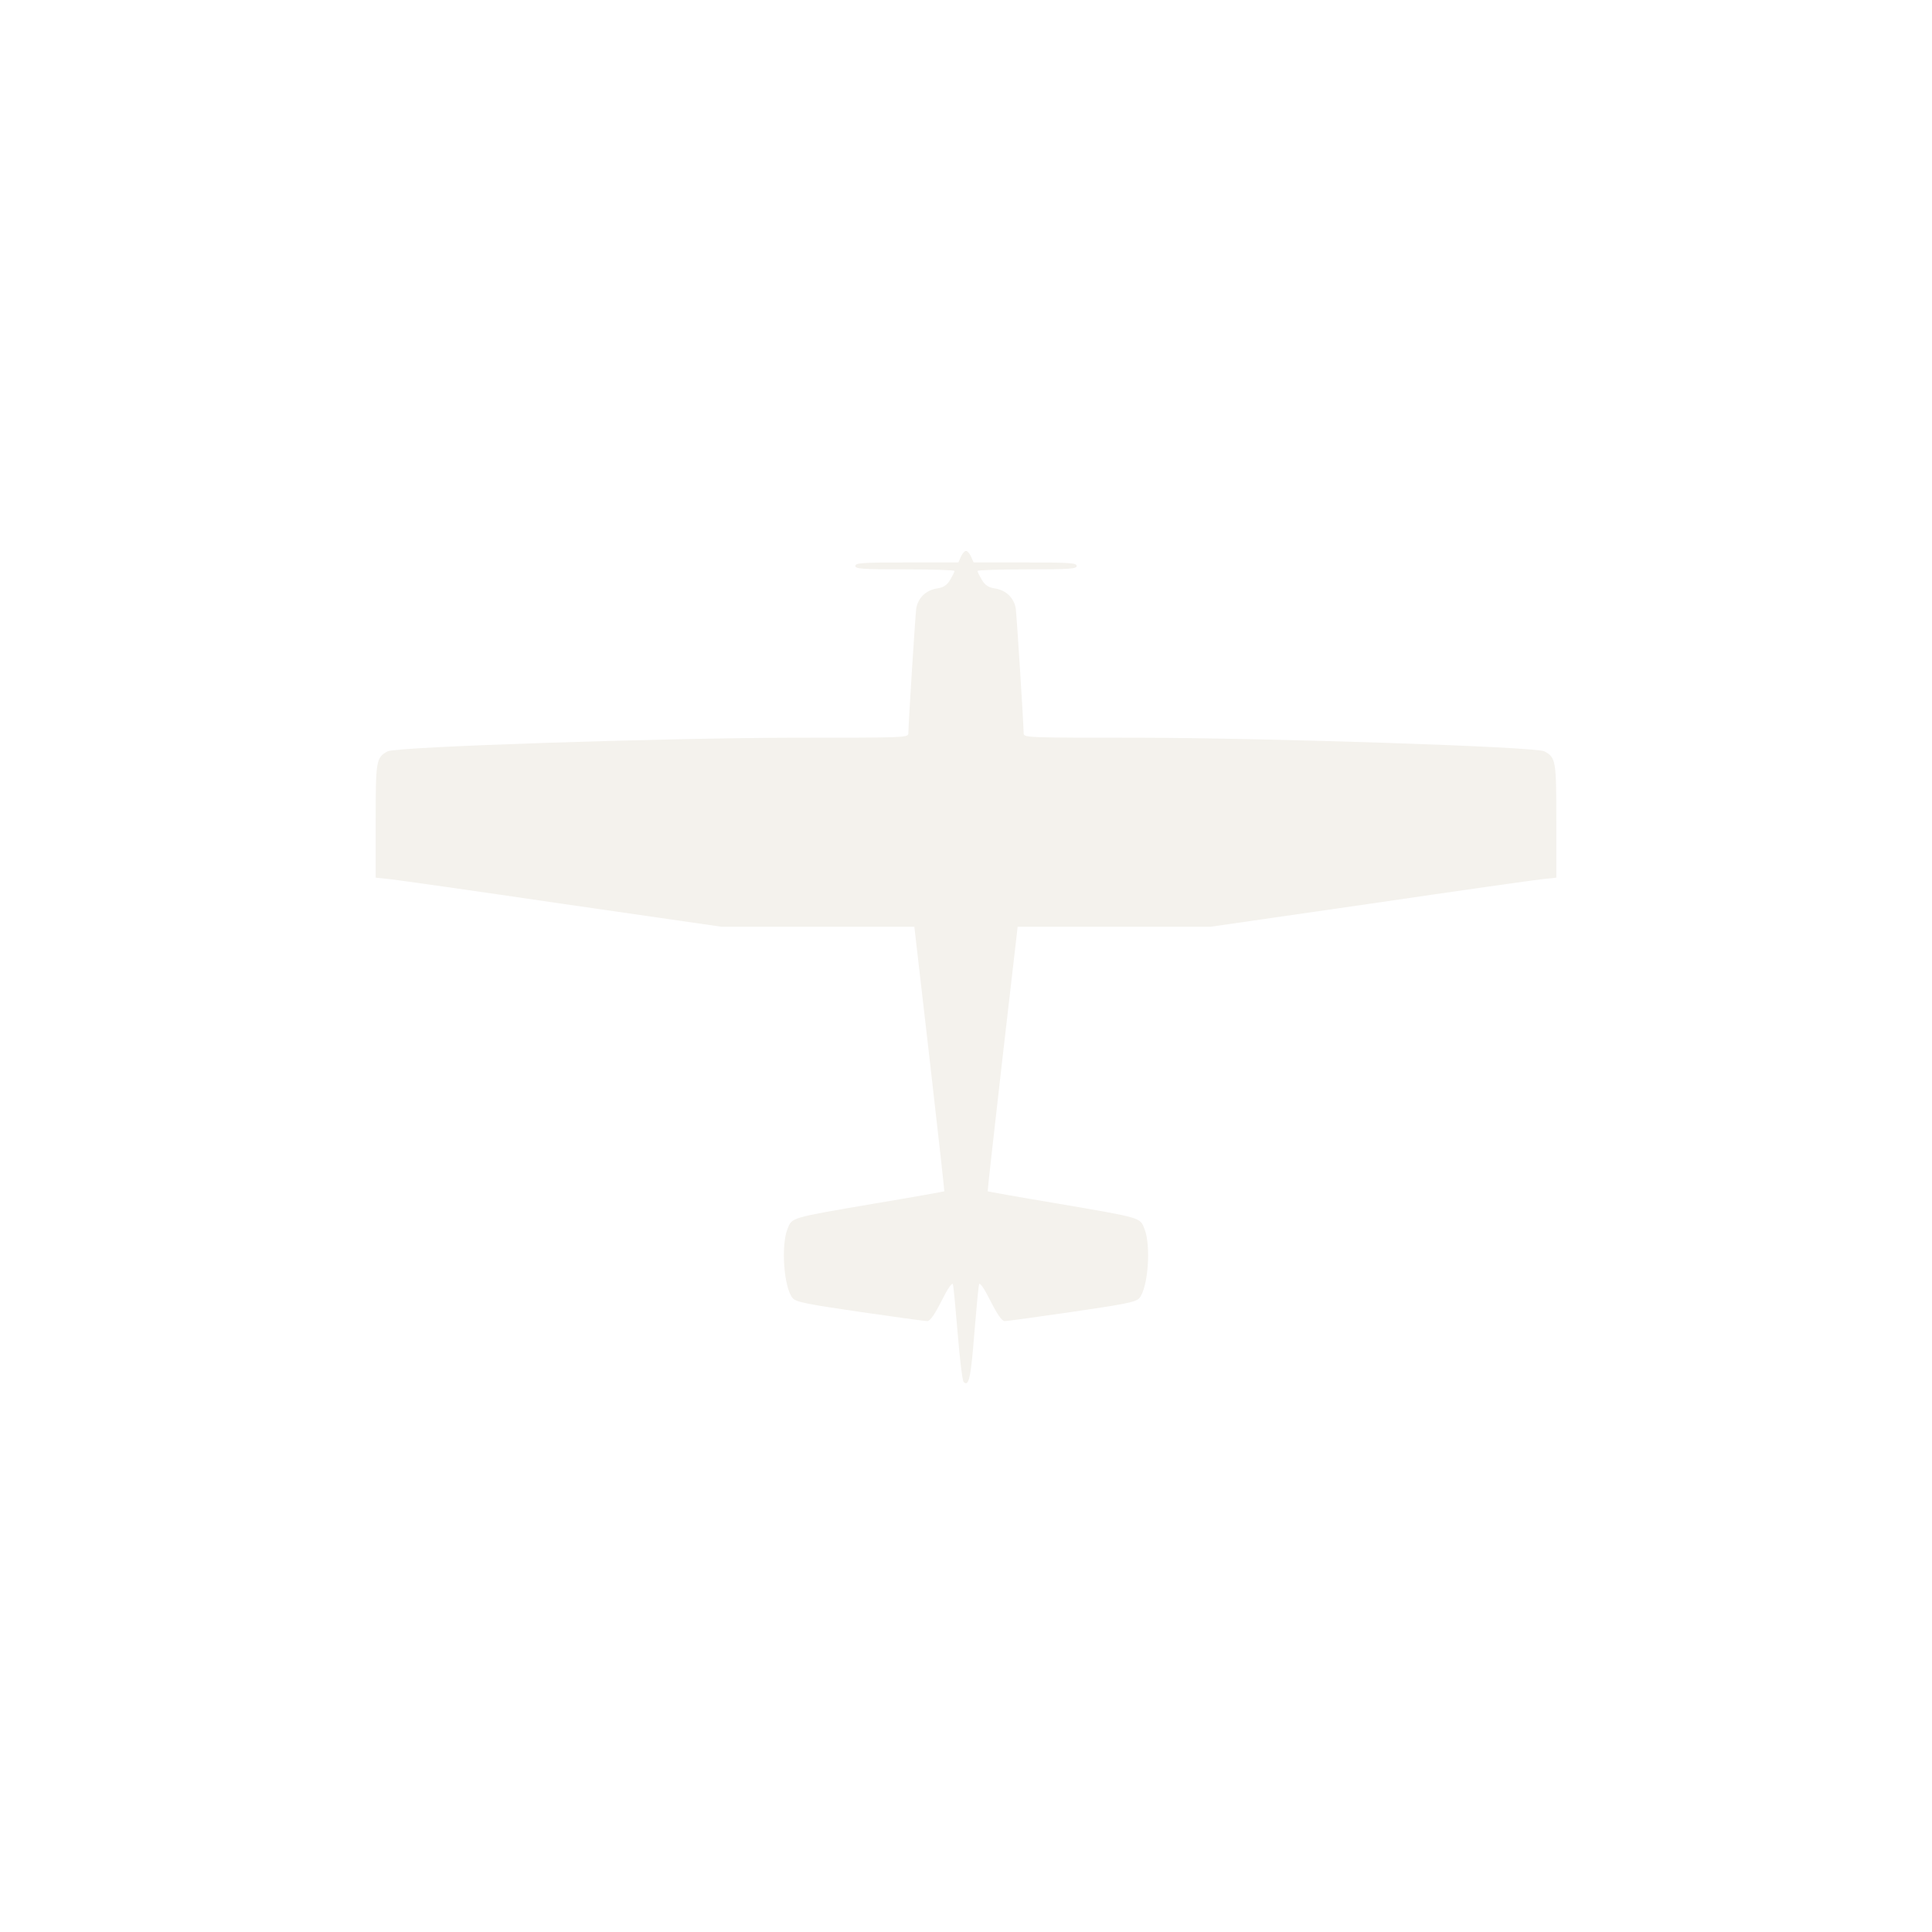
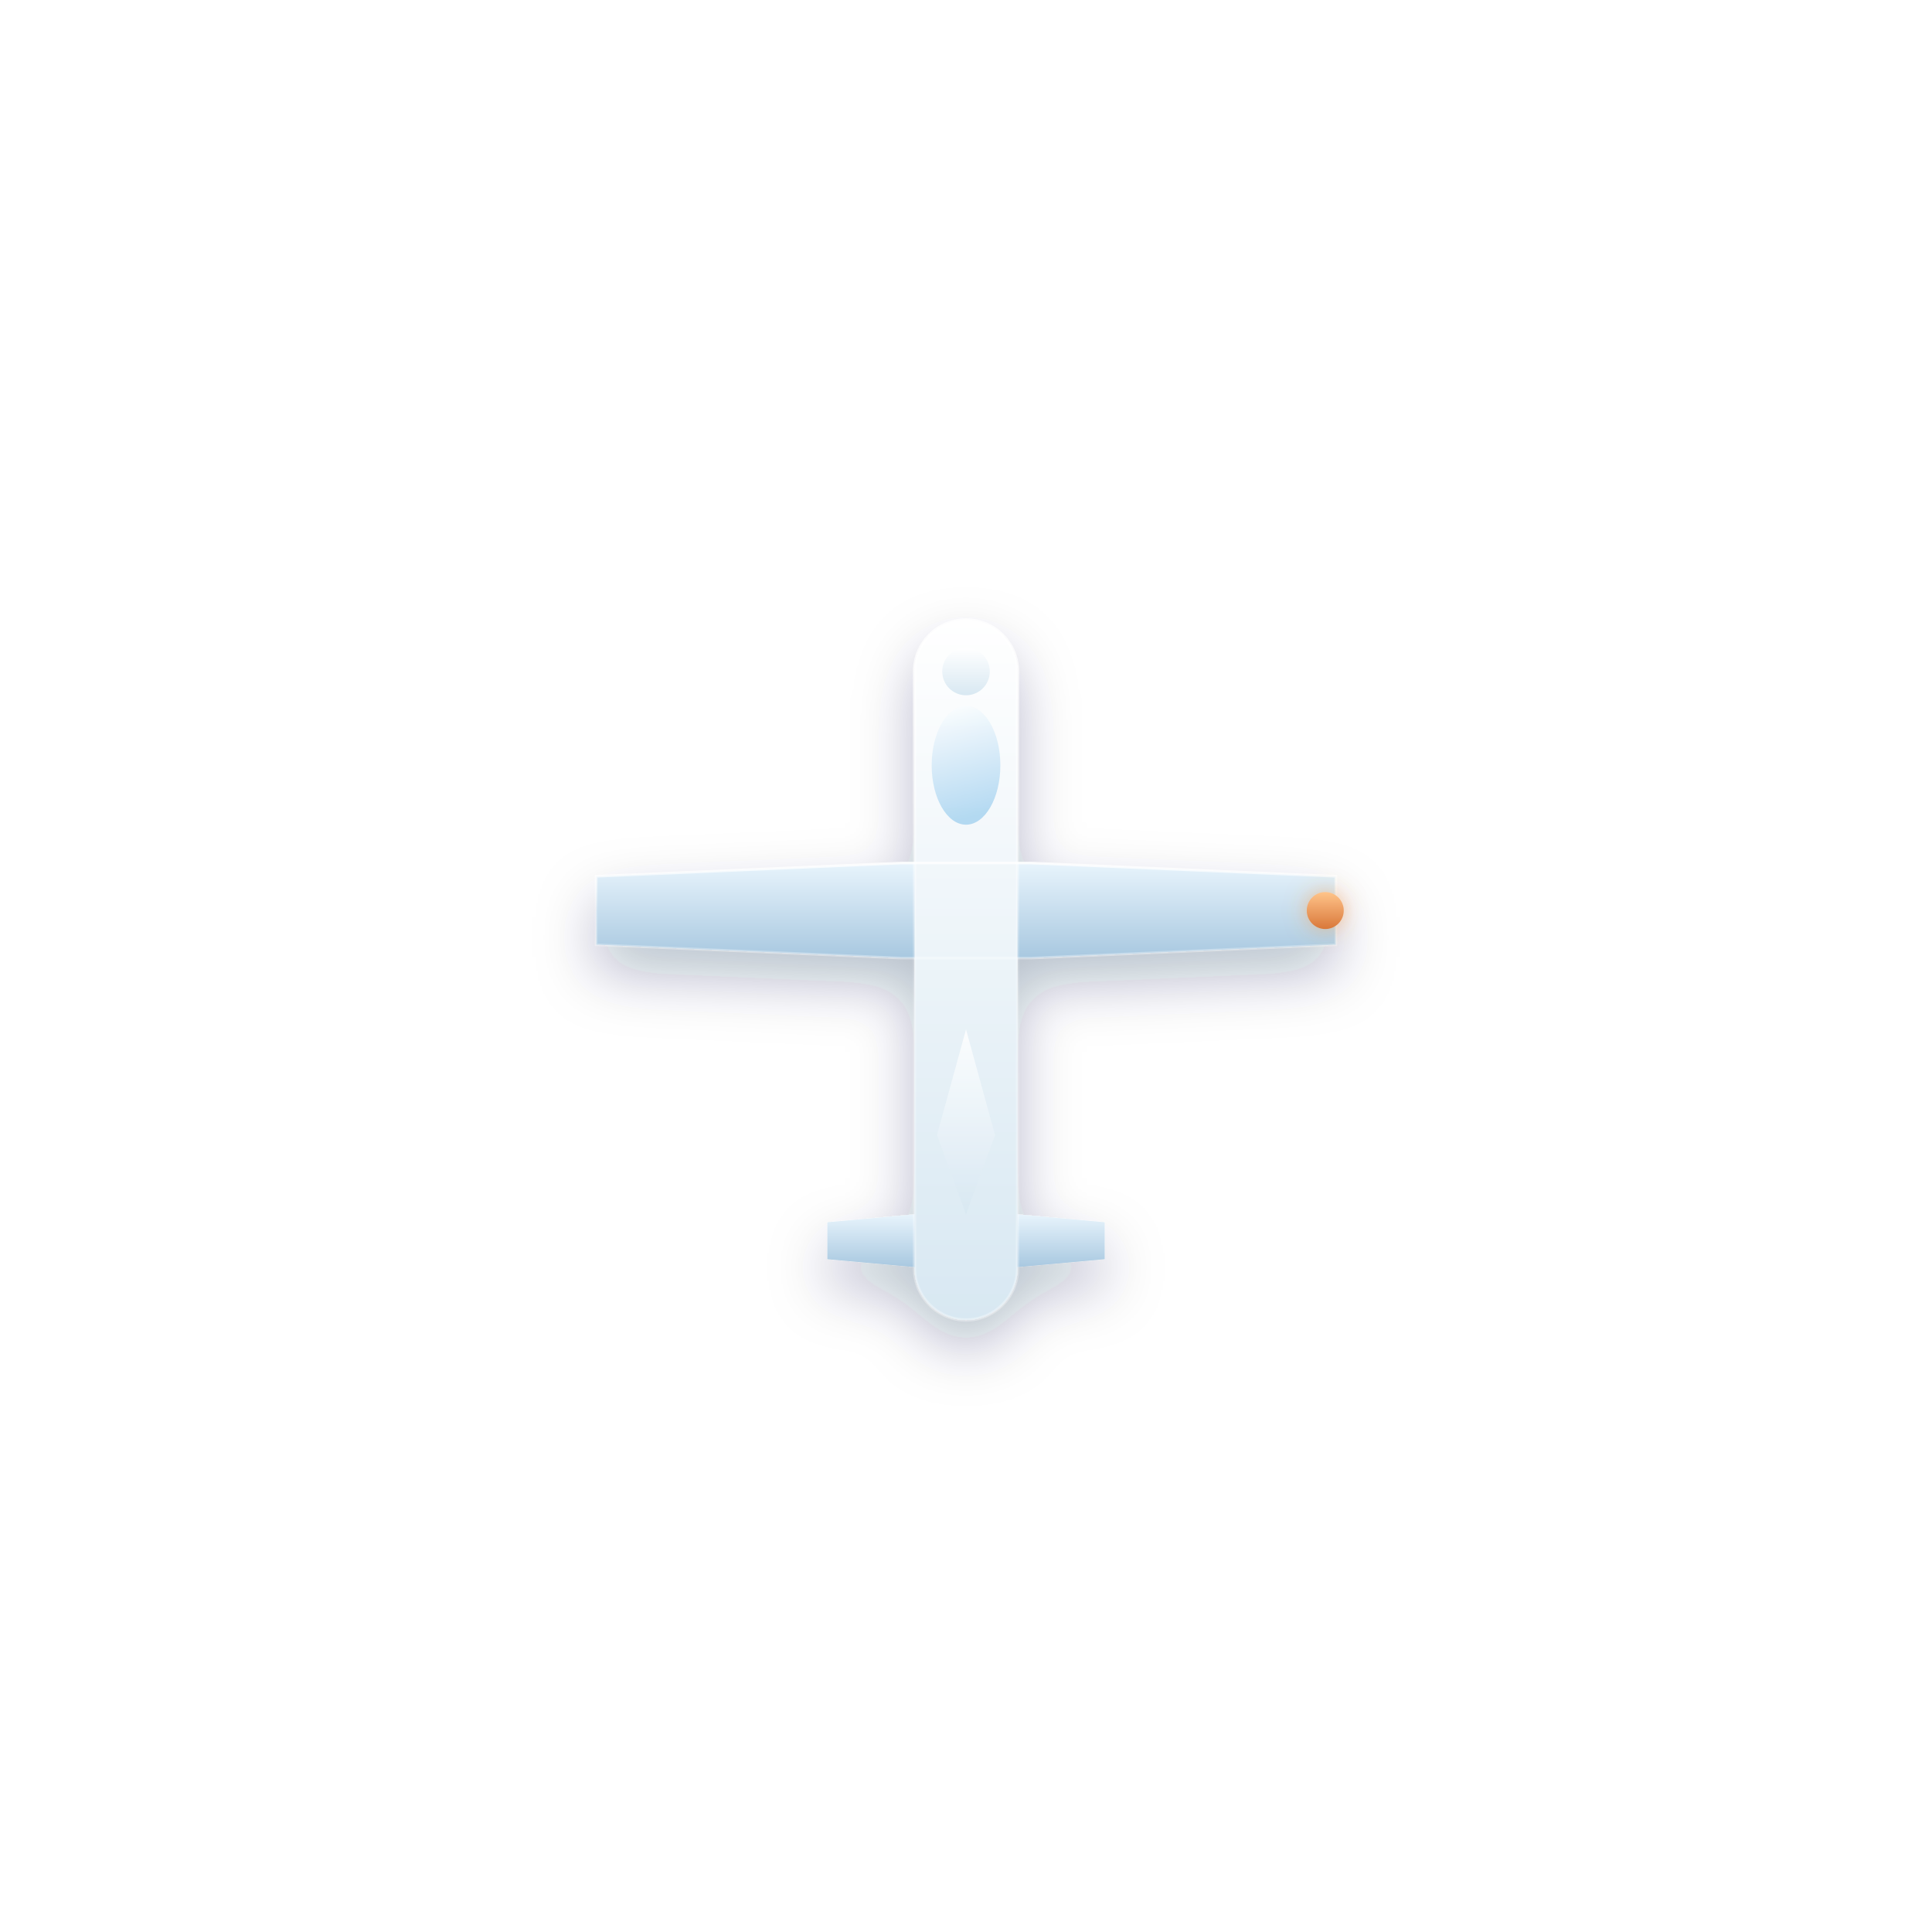
<svg xmlns="http://www.w3.org/2000/svg" viewBox="0 0 108 108">
-   <g transform="translate(21 21) scale(0.1289062)">
-     <path fill="#F4F2ED" d="m253.8 78.5-1.1 2.5h-22.4c-19.2 0-22.3.2-22.3 1.5s3.1 1.5 21.5 1.5c11.8 0 21.5.3 21.5.7 0 .5-.9 2.2-1.9 3.9-1.4 2.3-2.9 3.3-5.8 3.7-4.8.8-8.2 4.2-8.9 8.8-.4 3.3-3.4 50-3.4 54 0 1.9-1.3 1.9-49.7 1.9-56.1.1-172.4 3.9-176.1 5.9-5 2.7-5.2 3.9-5.2 30.2v24.6l5.8.6c3.1.3 36.9 5.1 75 10.7l69.3 10h83.5l6.6 57.2c3.6 31.5 6.5 57.4 6.4 57.5-.1.1-13.4 2.5-29.6 5.2-37.5 6.4-36.4 6.1-38.4 11.1-2.9 7.3-1.6 25.4 2.2 30 1.4 1.7 5.9 2.6 29.2 6 15.1 2.2 28.3 4 29.2 4 1.2 0 3.2-2.8 6.2-8.8 2.6-5.2 4.6-8.1 4.9-7.2.3.8 1.2 10.5 2.1 21.4.9 11 2 20.4 2.6 21 2.2 2.2 3.1-1.7 4.6-21 .9-10.9 1.8-20.6 2.1-21.4.3-.9 2.3 2 4.9 7.2 3 6 5 8.8 6.2 8.8.9 0 14.1-1.8 29.2-4 23.3-3.4 27.8-4.3 29.2-6 3.8-4.6 5.1-22.7 2.2-30-2-5-.9-4.7-38.4-11.1-16.2-2.7-29.5-5.1-29.6-5.2-.1-.1 2.8-26 6.4-57.5l6.6-57.2h83.5l69.3-10c38.1-5.6 71.9-10.4 75.1-10.7l5.7-.6v-24.6c0-26.3-.2-27.5-5.2-30.2-3.7-2-120-5.8-176-5.9-48.5 0-49.8 0-49.8-1.9 0-4-3-50.7-3.4-54-.7-4.6-4.1-8-8.9-8.8-2.9-.4-4.4-1.4-5.8-3.7-1-1.7-1.9-3.4-1.9-3.9 0-.4 9.7-.7 21.5-.7 18.4 0 21.5-.2 21.5-1.5s-3.1-1.5-22.3-1.5h-22.4l-1.1-2.5c-.6-1.4-1.6-2.5-2.2-2.5-.6 0-1.6 1.1-2.2 2.5Z" />
+   <g transform="translate(16.2 16.2) scale(0.07383)">
+     <defs>
+       <linearGradient id="ohfgfu" x1="0" y1="0" x2="0" y2="1">
+         <stop offset="0" stop-color="#FFFFFF" />
+         <stop offset="1" stop-color="#D8E8F2" />
+       </linearGradient>
+       <linearGradient id="ohfgwg" x1="0" y1="0" x2="0" y2="1">
+         <stop offset="0" stop-color="#E8F4FC" />
+         <stop offset="1" stop-color="#A8C8E0" />
+       </linearGradient>
+       <linearGradient id="ohfgca" x1="0" y1="0" x2="0.15" y2="1">
+         <stop offset="0" stop-color="#FFFFFF" />
+         <stop offset="1" stop-color="#A8D4F0" />
+       </linearGradient>
+       <linearGradient id="ohfgrim" x1="0" y1="0" x2="0" y2="1">
+         <stop offset="0" stop-color="#FFF" stop-opacity="0.8" />
+         <stop offset="0.5" stop-color="#FFF" stop-opacity="0.193" />
+         <stop offset="1" stop-color="#FFF" stop-opacity="0.33" />
+       </linearGradient>
+       <linearGradient id="ohfgcu" x1="0" y1="0" x2="0" y2="1">
+         <stop offset="0" stop-color="#FFC48A" />
+         <stop offset="1" stop-color="#D9783A" />
+       </linearGradient>
+       <filter id="ohfgps" x="-30%" y="-30%" width="160%" height="170%" color-interpolation-filters="sRGB">
+         <feDropShadow dx="0" dy="20" stdDeviation="22" flood-color="#052A4A" flood-opacity="0.28" />
+       </filter>
+       <filter id="ohfgng" x="-80%" y="-80%" width="260%" height="260%" color-interpolation-filters="sRGB">
+         <feDropShadow dx="0" dy="0" stdDeviation="8" flood-color="#FF9A40" flood-opacity=".55" />
+       </filter>
+     </defs>
+     <g filter="url(#ohfgps)">
+       <path d="M232 444.08L463 434L561 434L792 444.08L792 495.92L561 506L463 506L232 495.92Z" fill="url(#ohfgwg)" />
+       <path d="M407 706L473 700L551 700L617 706L617 734L551 740L473 740L407 734Z" fill="url(#ohfgwg)" />
+       <path d="M473 289A39 39 0 0 1 551 289L551 741A39 39 0 0 1 473 741Z" fill="url(#ohfgfu)" />
+       <path d="M512 560L534 640L512 700L490 640Z" fill="url(#ohfgfu)" fill-opacity=".85" />
+       <path d="M494 289A18 18 0 0 1 530 289A18 18 0 0 1 494 289Z" fill="url(#ohfgfu)" />
+     </g>
+     <path d="M512 315A26 45 0 0 1 512 405A26 45 0 0 1 512 315Z" fill="url(#ohfgca)" fill-opacity="0.85" />
+     <path d="M473 289A39 39 0 0 1 551 289L551 741A39 39 0 0 1 473 741Z" fill="none" stroke="url(#ohfgrim)" stroke-width="2.5" />
+     <path d="M232 444.08L463 434L561 434L792 444.08L792 495.92L561 506L463 506L232 495.92Z" fill="none" stroke="url(#ohfgrim)" stroke-width="2" />
+     <g filter="url(#ohfgng)">
+       <circle cx="784" cy="470" r="14" fill="url(#ohfgcu)" />
+     </g>
  </g>
</svg>
